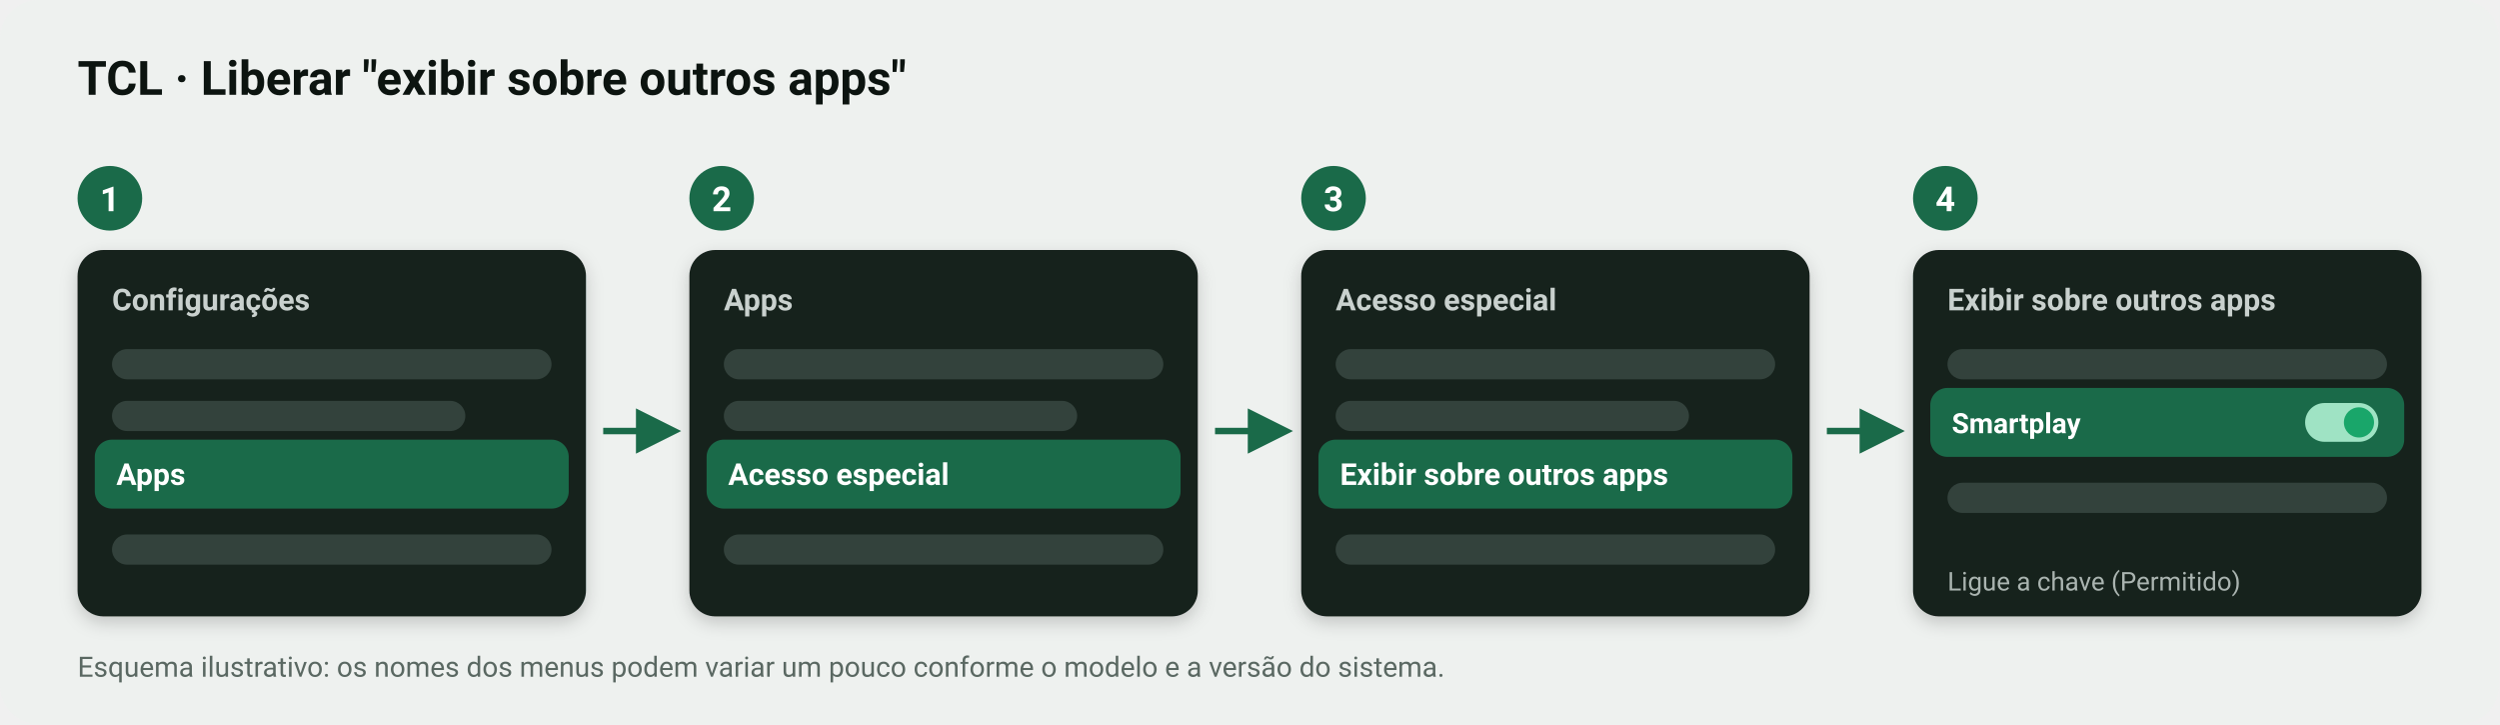
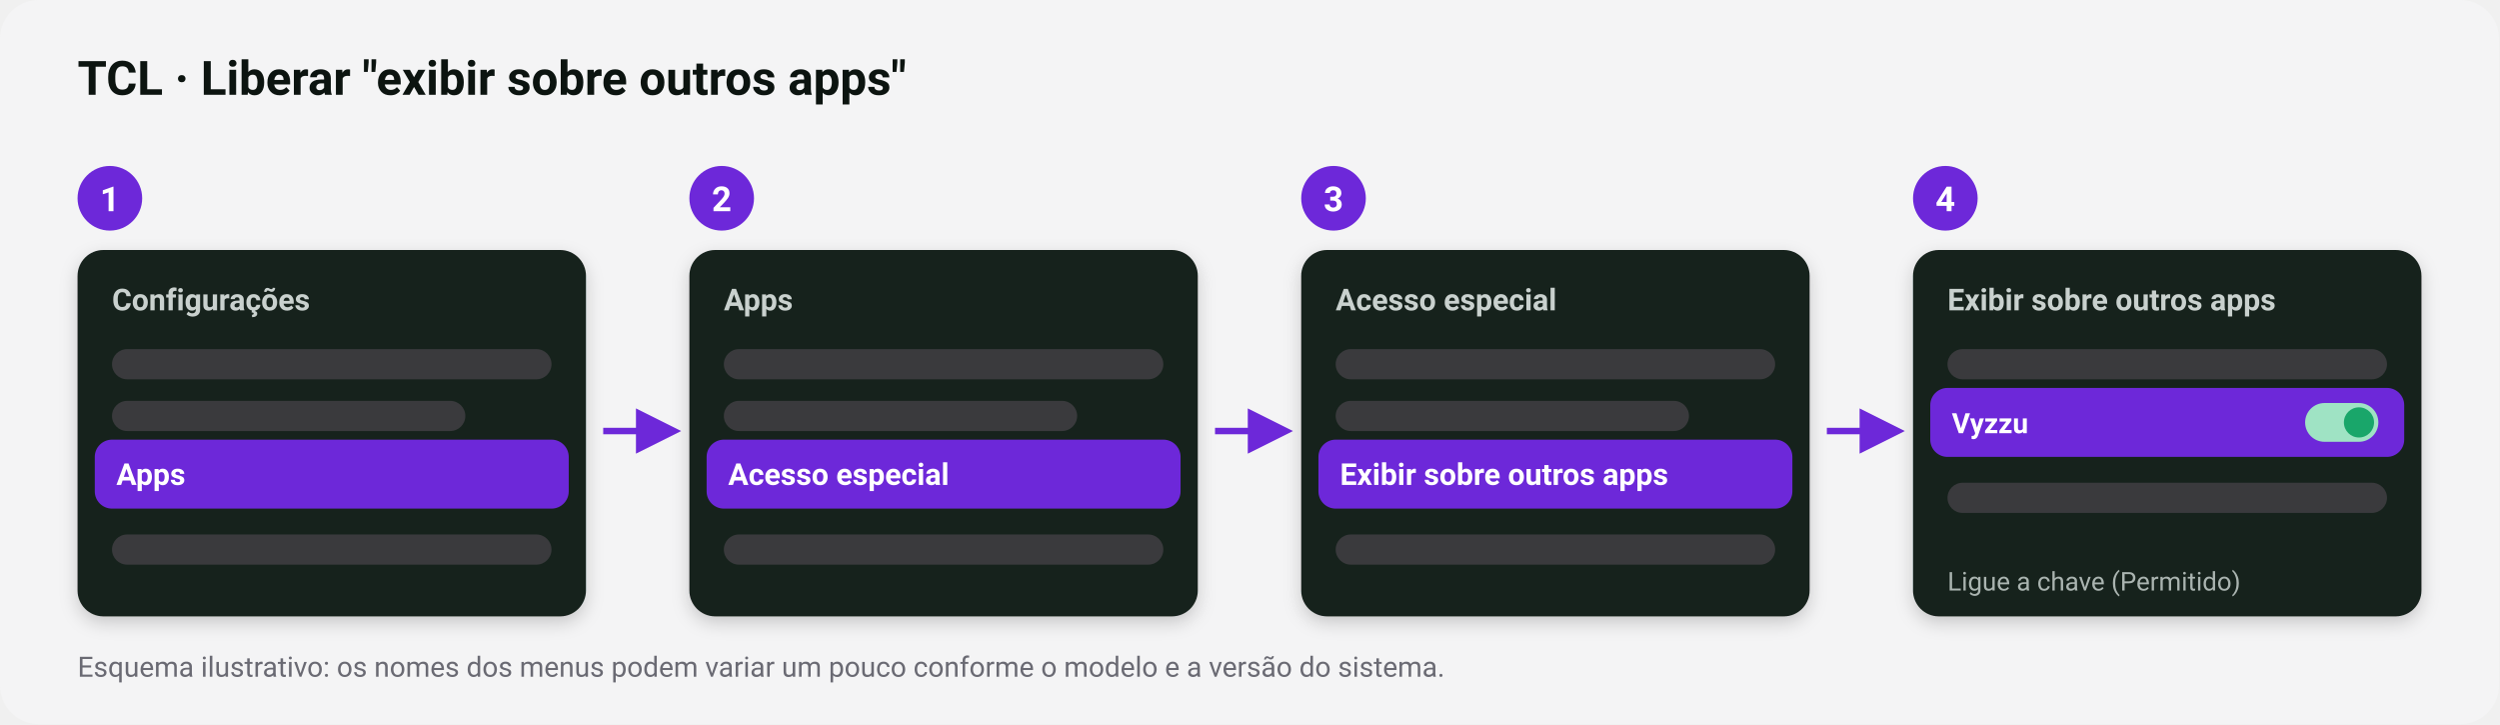
<svg xmlns="http://www.w3.org/2000/svg" viewBox="0 0 1160 336" width="1160" height="336" font-family="'Segoe UI', Roboto, 'Helvetica Neue', Arial, sans-serif">
  <defs>
    <marker id="arrow" viewBox="0 0 10 10" refX="8" refY="5" markerWidth="7" markerHeight="7" orient="auto-start-reverse">
-       <path d="M0 0 L10 5 L0 10 z" fill="#1a6a49" />
+       <path d="M0 0 L10 5 L0 10 z" fill="#6d28d9" />
    </marker>
    <filter id="shadow" x="-10%" y="-10%" width="130%" height="140%">
-       <feDropShadow dx="0" dy="3" stdDeviation="4" flood-color="#06120d" flood-opacity=".18" />
+       <feDropShadow dx="0" dy="3" stdDeviation="4" flood-color="#09090b" flood-opacity=".18" />
    </filter>
  </defs>
-   <rect width="1160" height="336" rx="18" fill="#eef1ef" />
+   <rect width="1160" height="336" rx="18" fill="#f4f4f5" />
  <text x="36" y="44" font-size="22" font-weight="700" fill="#0c1410" text-anchor="start">TCL · Liberar "exibir sobre outros apps"</text>
-   <circle cx="51" cy="92" r="15" fill="#1a6a49" />
+   <circle cx="51" cy="92" r="15" fill="#6d28d9" />
  <text x="51" y="98" font-size="16" font-weight="700" fill="#ffffff" text-anchor="middle">1</text>
  <rect x="36" y="116" width="236" height="170" rx="12" fill="#16201c" filter="url(#shadow)" />
  <text x="52" y="144" font-size="14" font-weight="700" fill="#c9d1ce" text-anchor="start">Configurações</text>
-   <rect x="52" y="162" width="204" height="14" rx="7" fill="#33423c" />
-   <rect x="52" y="186" width="164" height="14" rx="7" fill="#33423c" />
-   <rect x="44" y="204" width="220" height="32" rx="8" fill="#1a6a49" />
+   <rect x="52" y="162" width="204" height="14" rx="7" fill="#3a3a3d" />
+   <rect x="52" y="186" width="164" height="14" rx="7" fill="#3a3a3d" />
+   <rect x="44" y="204" width="220" height="32" rx="8" fill="#6d28d9" />
  <text x="54" y="225" font-size="14" font-weight="700" fill="#ffffff" text-anchor="start">Apps</text>
-   <rect x="52" y="248" width="204" height="14" rx="7" fill="#33423c" />
-   <line x1="280" y1="200" x2="312" y2="200" stroke="#1a6a49" stroke-width="3" marker-end="url(#arrow)" />
-   <circle cx="335" cy="92" r="15" fill="#1a6a49" />
+   <rect x="52" y="248" width="204" height="14" rx="7" fill="#3a3a3d" />
+   <line x1="280" y1="200" x2="312" y2="200" stroke="#6d28d9" stroke-width="3" marker-end="url(#arrow)" />
+   <circle cx="335" cy="92" r="15" fill="#6d28d9" />
  <text x="335" y="98" font-size="16" font-weight="700" fill="#ffffff" text-anchor="middle">2</text>
  <rect x="320" y="116" width="236" height="170" rx="12" fill="#16201c" filter="url(#shadow)" />
  <text x="336" y="144" font-size="14" font-weight="700" fill="#c9d1ce" text-anchor="start">Apps</text>
-   <rect x="336" y="162" width="204" height="14" rx="7" fill="#33423c" />
-   <rect x="336" y="186" width="164" height="14" rx="7" fill="#33423c" />
-   <rect x="328" y="204" width="220" height="32" rx="8" fill="#1a6a49" />
+   <rect x="336" y="162" width="204" height="14" rx="7" fill="#3a3a3d" />
+   <rect x="336" y="186" width="164" height="14" rx="7" fill="#3a3a3d" />
+   <rect x="328" y="204" width="220" height="32" rx="8" fill="#6d28d9" />
  <text x="338" y="225" font-size="14" font-weight="700" fill="#ffffff" text-anchor="start">Acesso especial</text>
-   <rect x="336" y="248" width="204" height="14" rx="7" fill="#33423c" />
-   <line x1="564" y1="200" x2="596" y2="200" stroke="#1a6a49" stroke-width="3" marker-end="url(#arrow)" />
-   <circle cx="619" cy="92" r="15" fill="#1a6a49" />
+   <rect x="336" y="248" width="204" height="14" rx="7" fill="#3a3a3d" />
+   <line x1="564" y1="200" x2="596" y2="200" stroke="#6d28d9" stroke-width="3" marker-end="url(#arrow)" />
+   <circle cx="619" cy="92" r="15" fill="#6d28d9" />
  <text x="619" y="98" font-size="16" font-weight="700" fill="#ffffff" text-anchor="middle">3</text>
  <rect x="604" y="116" width="236" height="170" rx="12" fill="#16201c" filter="url(#shadow)" />
  <text x="620" y="144" font-size="14" font-weight="700" fill="#c9d1ce" text-anchor="start">Acesso especial</text>
-   <rect x="620" y="162" width="204" height="14" rx="7" fill="#33423c" />
-   <rect x="620" y="186" width="164" height="14" rx="7" fill="#33423c" />
-   <rect x="612" y="204" width="220" height="32" rx="8" fill="#1a6a49" />
+   <rect x="620" y="162" width="204" height="14" rx="7" fill="#3a3a3d" />
+   <rect x="620" y="186" width="164" height="14" rx="7" fill="#3a3a3d" />
+   <rect x="612" y="204" width="220" height="32" rx="8" fill="#6d28d9" />
  <text x="622" y="225" font-size="14" font-weight="700" fill="#ffffff" text-anchor="start">Exibir sobre outros apps</text>
-   <rect x="620" y="248" width="204" height="14" rx="7" fill="#33423c" />
-   <line x1="848" y1="200" x2="880" y2="200" stroke="#1a6a49" stroke-width="3" marker-end="url(#arrow)" />
-   <circle cx="903" cy="92" r="15" fill="#1a6a49" />
+   <rect x="620" y="248" width="204" height="14" rx="7" fill="#3a3a3d" />
+   <line x1="848" y1="200" x2="880" y2="200" stroke="#6d28d9" stroke-width="3" marker-end="url(#arrow)" />
+   <circle cx="903" cy="92" r="15" fill="#6d28d9" />
  <text x="903" y="98" font-size="16" font-weight="700" fill="#ffffff" text-anchor="middle">4</text>
  <rect x="888" y="116" width="236" height="170" rx="12" fill="#16201c" filter="url(#shadow)" />
  <text x="904" y="144" font-size="14" font-weight="700" fill="#c9d1ce" text-anchor="start">Exibir sobre outros apps</text>
-   <rect x="904" y="162" width="204" height="14" rx="7" fill="#33423c" />
-   <rect x="896" y="180" width="220" height="32" rx="8" fill="#1a6a49" />
-   <text x="906" y="201" font-size="13" font-weight="700" fill="#ffffff" text-anchor="start">Smartplay</text>
+   <rect x="904" y="162" width="204" height="14" rx="7" fill="#3a3a3d" />
+   <rect x="896" y="180" width="220" height="32" rx="8" fill="#6d28d9" />
+   <text x="906" y="201" font-size="13" font-weight="700" fill="#ffffff" text-anchor="start">Vyzzu</text>
  <rect x="1070" y="187" width="34" height="18" rx="9" fill="#9fe3c4" />
  <circle cx="1095" cy="196" r="7" fill="#19a66a" />
-   <rect x="904" y="224" width="204" height="14" rx="7" fill="#33423c" />
+   <rect x="904" y="224" width="204" height="14" rx="7" fill="#3a3a3d" />
  <text x="904" y="274" font-size="12" font-weight="400" fill="#aab4b0" text-anchor="start">Ligue a chave (Permitido)</text>
-   <text x="36" y="314" font-size="13" font-weight="400" fill="#5a6862" text-anchor="start">Esquema ilustrativo: os nomes dos menus podem variar um pouco conforme o modelo e a versão do sistema.</text>
+   <text x="36" y="314" font-size="13" font-weight="400" fill="#6a6a73" text-anchor="start">Esquema ilustrativo: os nomes dos menus podem variar um pouco conforme o modelo e a versão do sistema.</text>
</svg>
